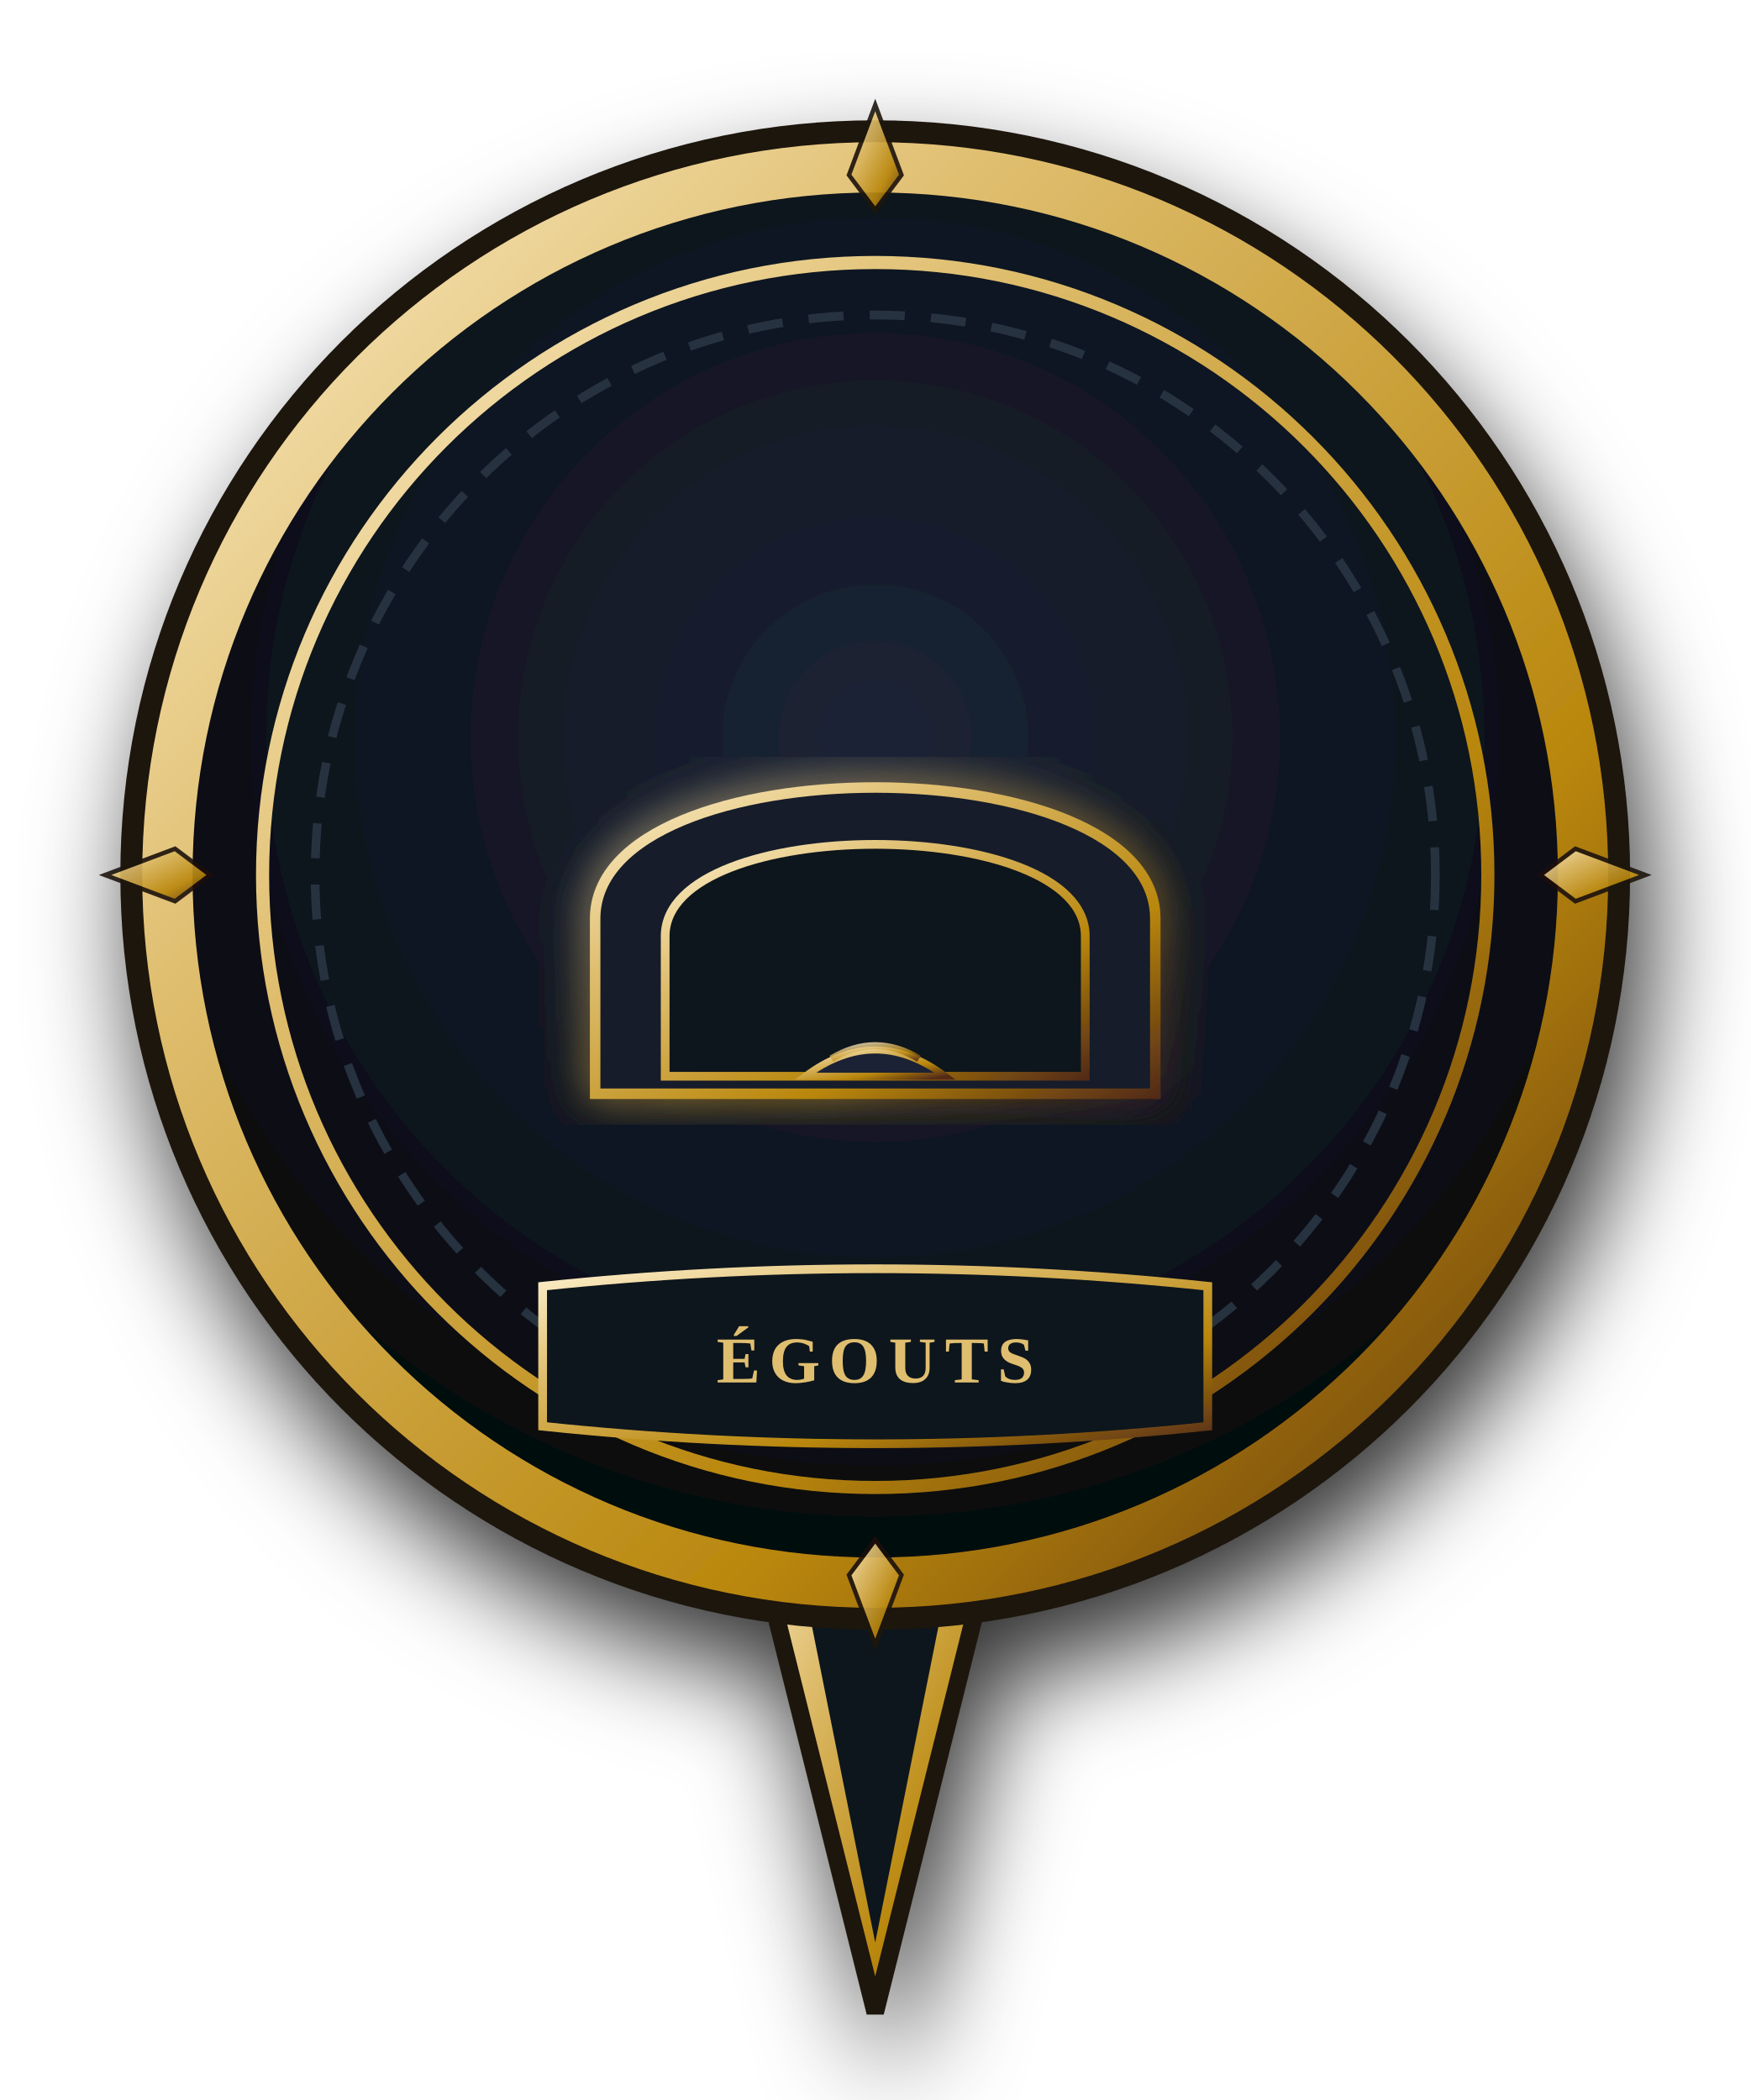
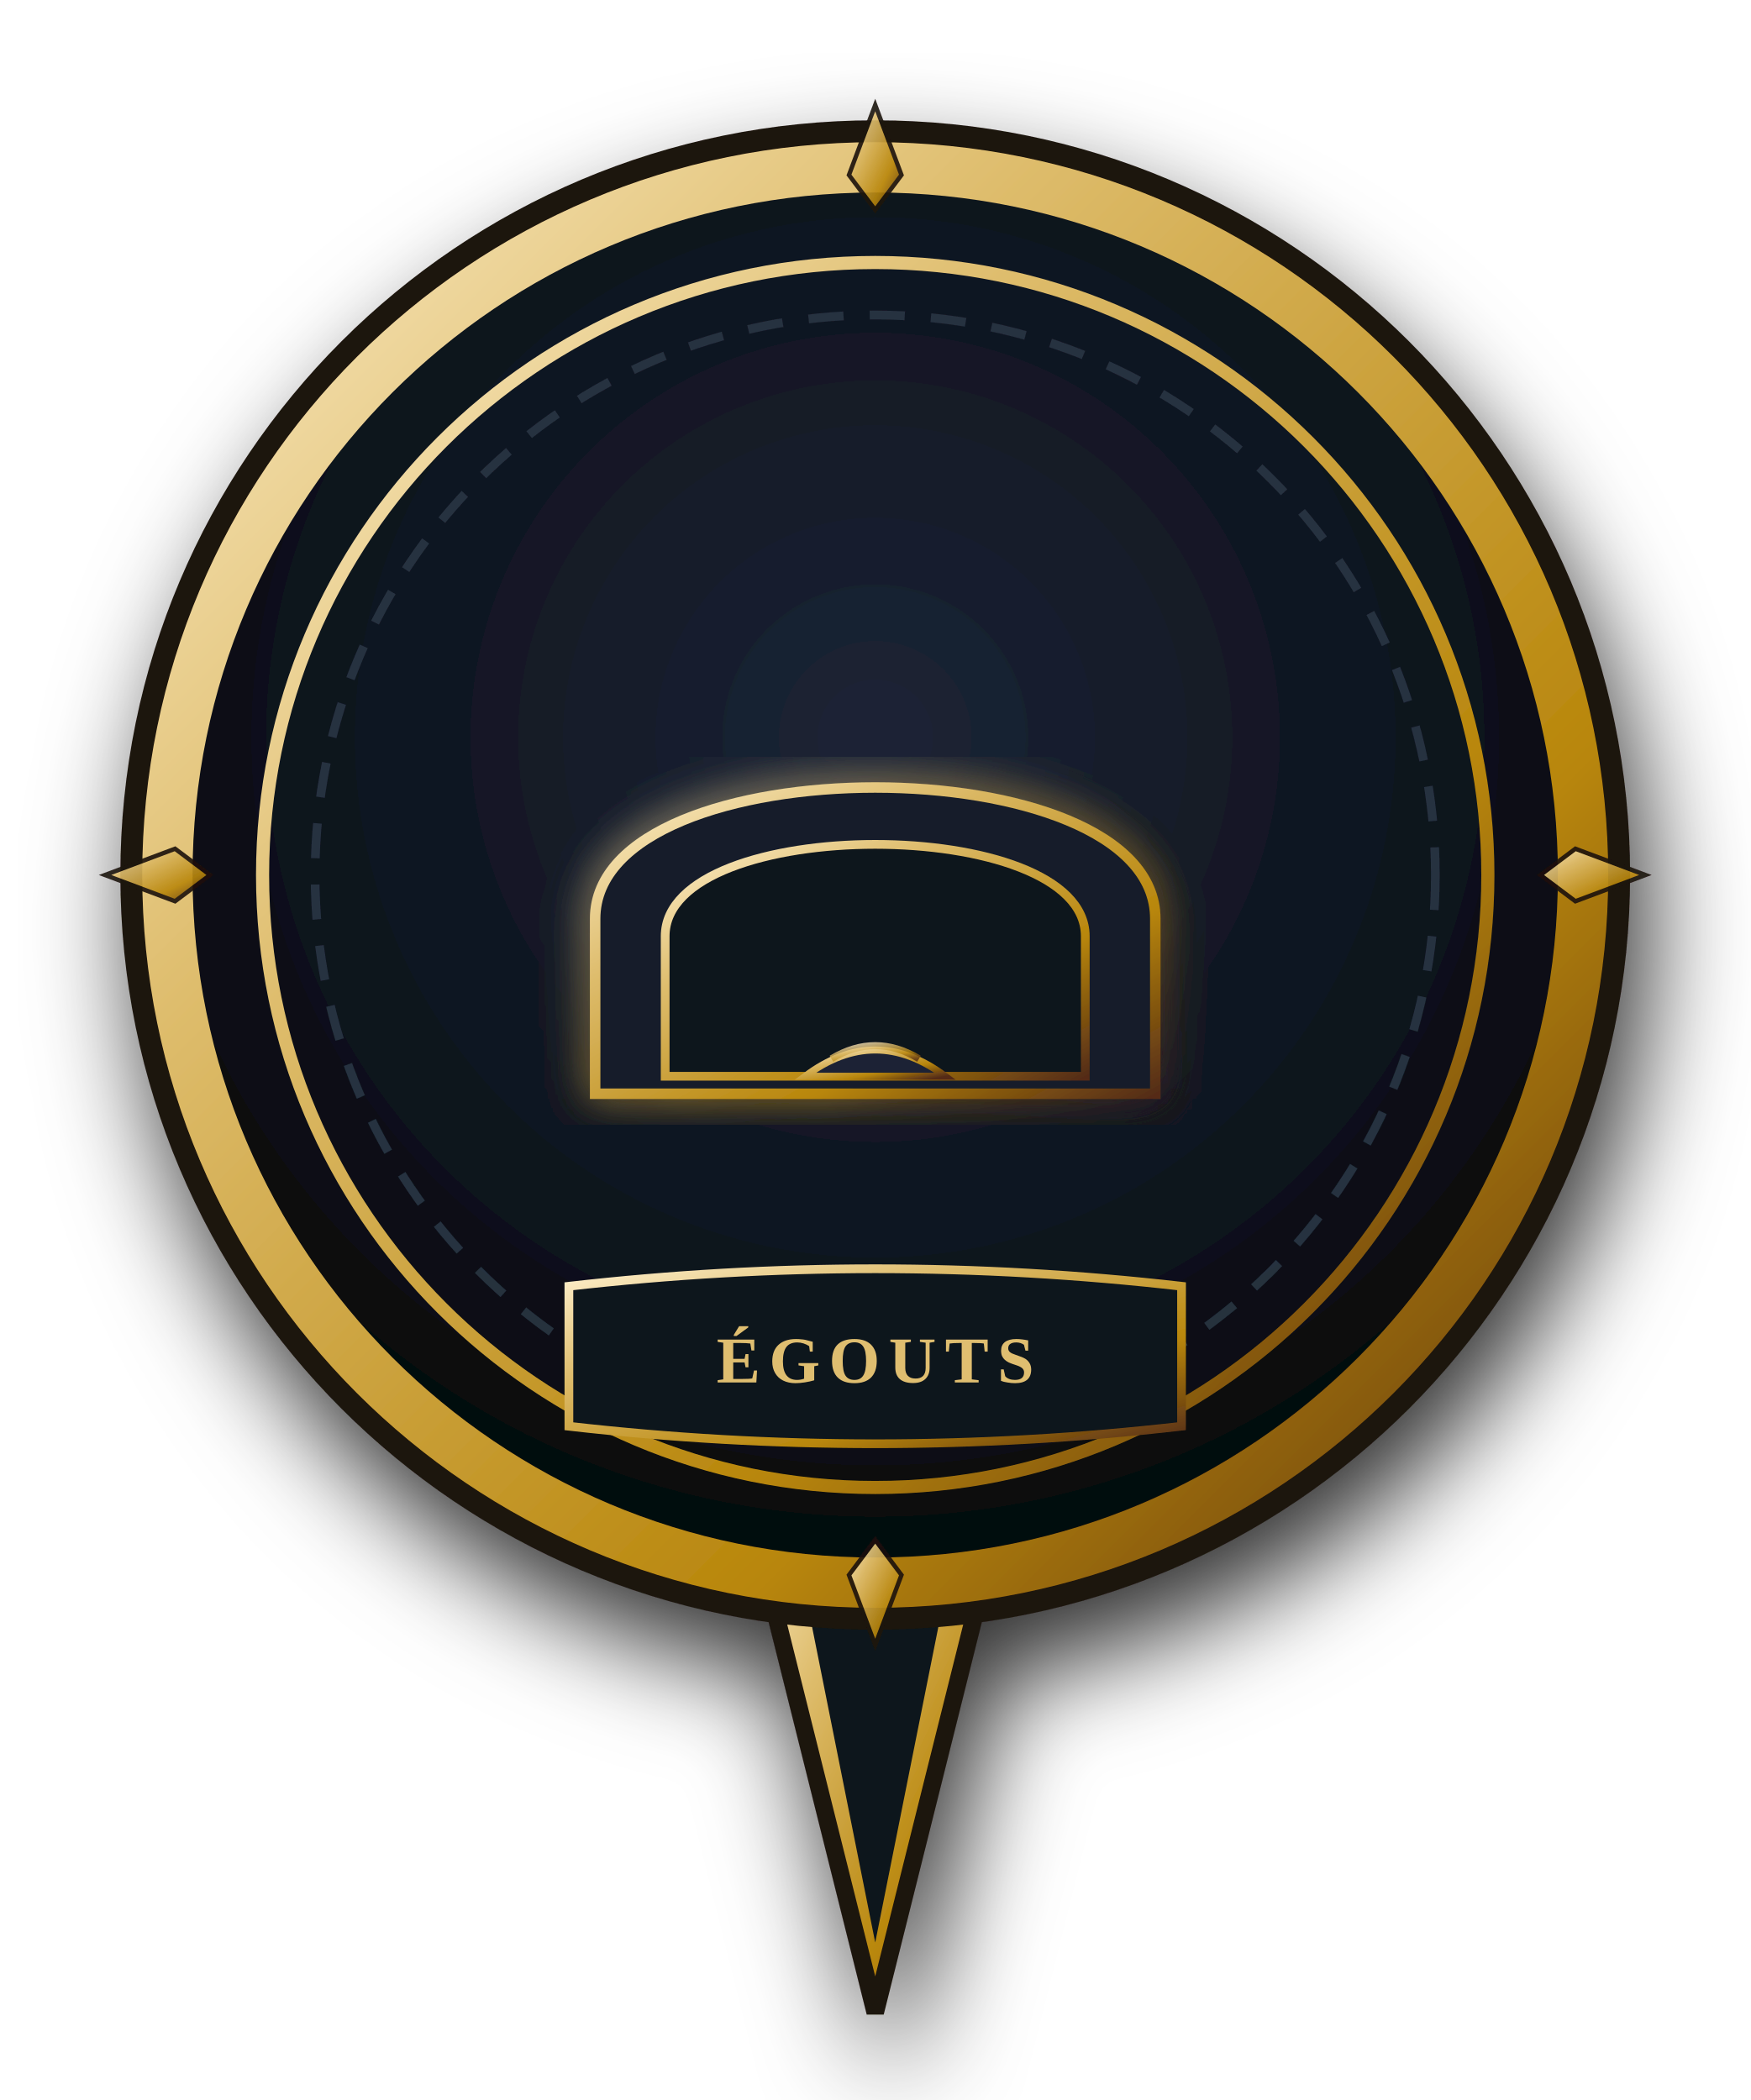
<svg xmlns="http://www.w3.org/2000/svg" viewBox="0 0 200 240" width="100%" height="100%">
  <defs>
    <radialGradient id="markerBg" cx="50%" cy="40%" r="60%">
      <stop offset="0%" stop-color="#1c2436" />
      <stop offset="70%" stop-color="#0d131d" />
      <stop offset="100%" stop-color="#05070a" />
    </radialGradient>
    <linearGradient id="goldAcc" x1="0%" y1="0%" x2="100%" y2="100%">
      <stop offset="0%" stop-color="#fef0cd" />
      <stop offset="30%" stop-color="#dfbe6f" />
      <stop offset="70%" stop-color="#b8860b" />
      <stop offset="100%" stop-color="#542c15" />
    </linearGradient>
    <filter id="anchorShadow" x="-20%" y="-20%" width="140%" height="140%">
      <feDropShadow dx="2" dy="6" stdDeviation="6" flood-color="#000" flood-opacity="0.8" />
    </filter>
    <filter id="glowFilter">
      <feGaussianBlur stdDeviation="2.5" result="blur" />
      <feMerge>
        <feMergeNode in="blur" />
        <feMergeNode in="SourceGraphic" />
      </feMerge>
    </filter>
  </defs>
  <g filter="url(#anchorShadow)">
    <polygon points="100,230 85,170 115,170" fill="url(#goldAcc)" stroke="#1c120a" stroke-width="2" />
    <polygon points="100,222 90,172 110,172" fill="#0d131d" />
    <circle cx="100" cy="100" r="85" fill="url(#goldAcc)" stroke="#1c120a" stroke-width="2.5" />
    <circle cx="100" cy="100" r="78" fill="url(#markerBg)" />
    <circle cx="100" cy="100" r="70" fill="none" stroke="url(#goldAcc)" stroke-width="1.5" />
    <circle cx="100" cy="100" r="64" fill="none" stroke="#2c3848" stroke-width="1" stroke-dasharray="4,3" opacity="0.8" />
    <g fill="url(#goldAcc)" opacity="0.9" stroke="#1c120a" stroke-width="0.5">
      <path d="M 100,12 L 103,20 L 100,24 L 97,20 Z" />
      <path d="M 100,188 L 103,180 L 100,176 L 97,180 Z" />
      <path d="M 12,100 L 20,103 L 24,100 L 20,97 Z" />
      <path d="M 188,100 L 180,103 L 176,100 L 180,97 Z" />
    </g>
-     <g transform="translate(100, 103)" filter="url(#glowFilter)">
+     <g id="station-glyph" transform="translate(100, 103)" filter="url(#glowFilter)">
      <path d="M -32,22 L -32,2 C -32,-18 32,-18 32,2 L 32,22 Z" fill="#141c2b" stroke="url(#goldAcc)" stroke-width="1.2" />
      <path d="M -24,20 L -24,4 C -24,-10 24,-10 24,4 L 24,20 Z" fill="#0d131d" stroke="url(#goldAcc)" stroke-width="1" />
      <path d="M -8,20 Q 0,14 8,20 Z" fill="#1c2436" stroke="url(#goldAcc)" stroke-width="0.8" />
      <path d="M -5,18 Q 0,15 5,18" fill="none" stroke="url(#goldAcc)" stroke-width="0.8" opacity="0.8" />
      <line x1="-24" y1="12" x2="-8" y2="12" stroke="url(#goldAcc)" stroke-width="1.2" />
      <line x1="8" y1="12" x2="24" y2="12" stroke="url(#goldAcc)" stroke-width="1.2" />
    </g>
    <g transform="translate(100, 155)">
-       <path d="M -38,-8 Q 0,-12 38,-8 Q 38,8 38,8 Q 0,12 -38,8 Z" fill="#0d131d" stroke="url(#goldAcc)" stroke-width="1" />
-       <text x="0" y="3" font-family="'Times New Roman', 'Georgia', serif" font-size="7.5" font-weight="bold" fill="#dfbe6f" text-anchor="middle" letter-spacing="1">
-         ÉGOUTS
-       </text>
+       <path id="M -38,-8 Q 0,-12 38,-8 Q 38,8 38,8 Q 0,12 -38,8 Z" d="M -35,-8 Q 0,-12 35,-8 Q 35,8 35,8 Q 0,12 -35,8 Z" fill="#0d131d" stroke="url(#goldAcc)" stroke-width="1" />
+       <text id="station-label" x="0" y="3" font-family="'Times New Roman', 'Georgia', serif" font-size="7.5" font-weight="bold" fill="#dfbe6f" text-anchor="middle" letter-spacing="1">ÉGOUTS</text>
    </g>
  </g>
</svg>
